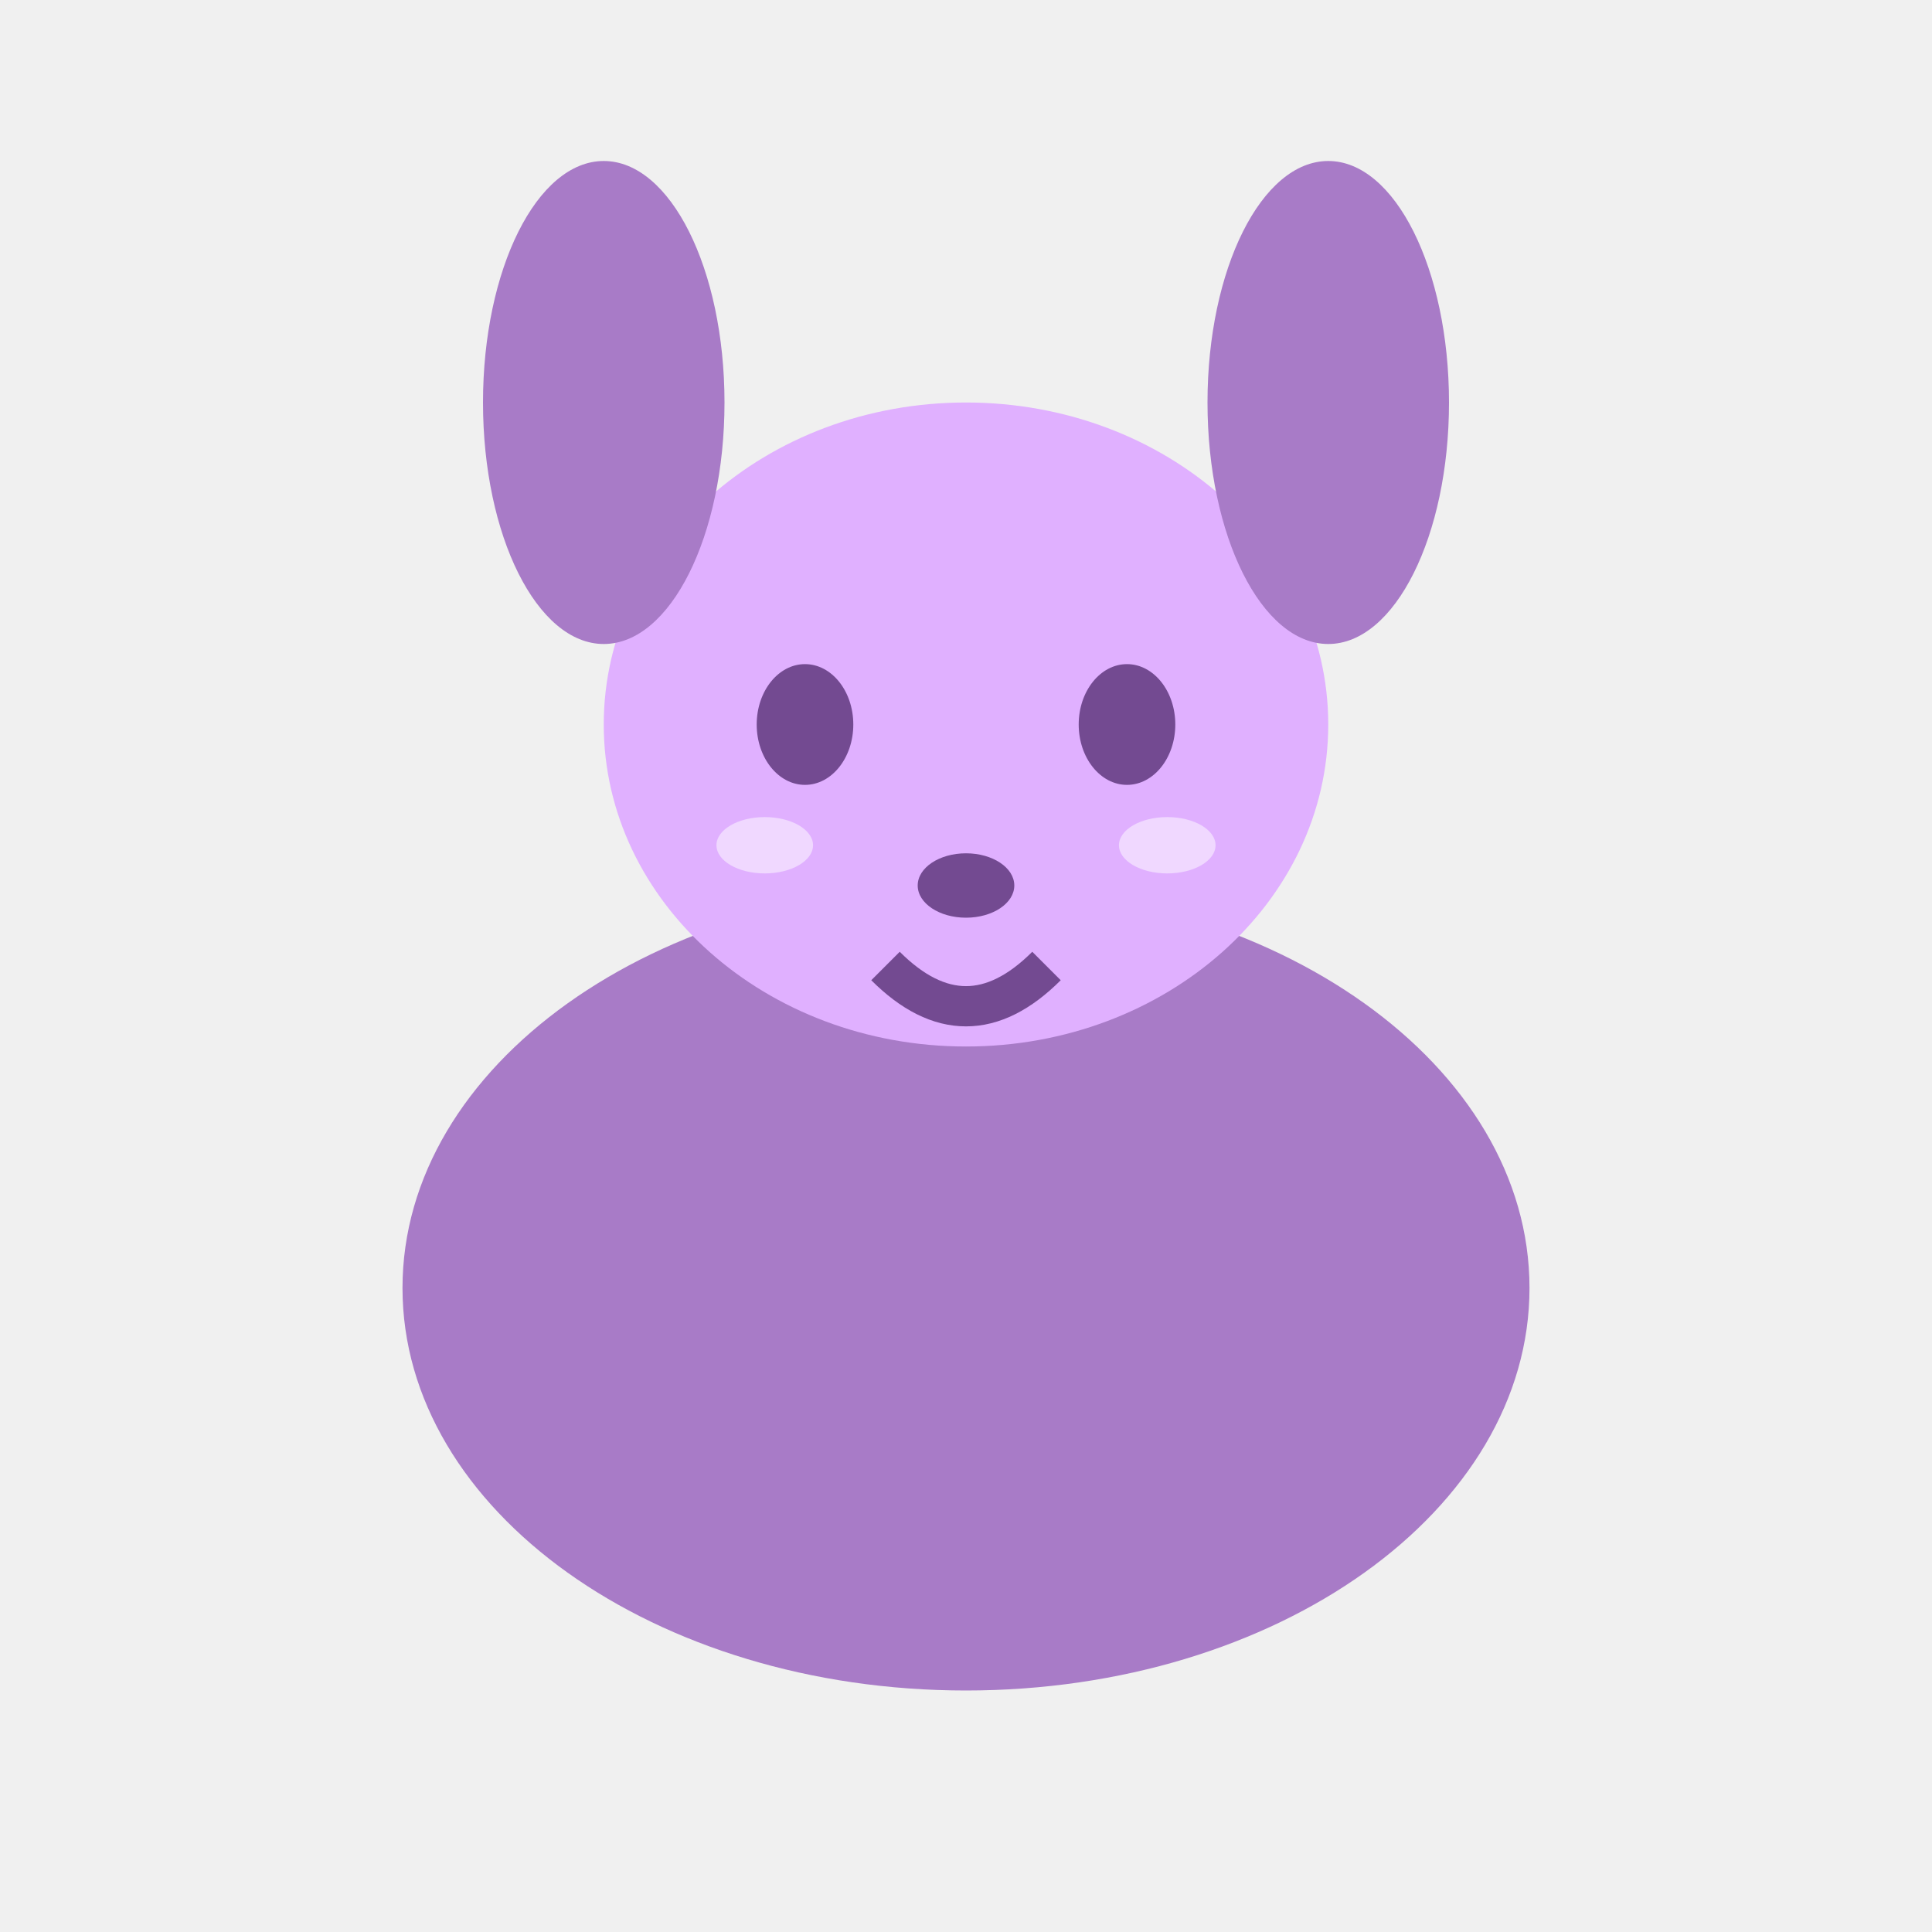
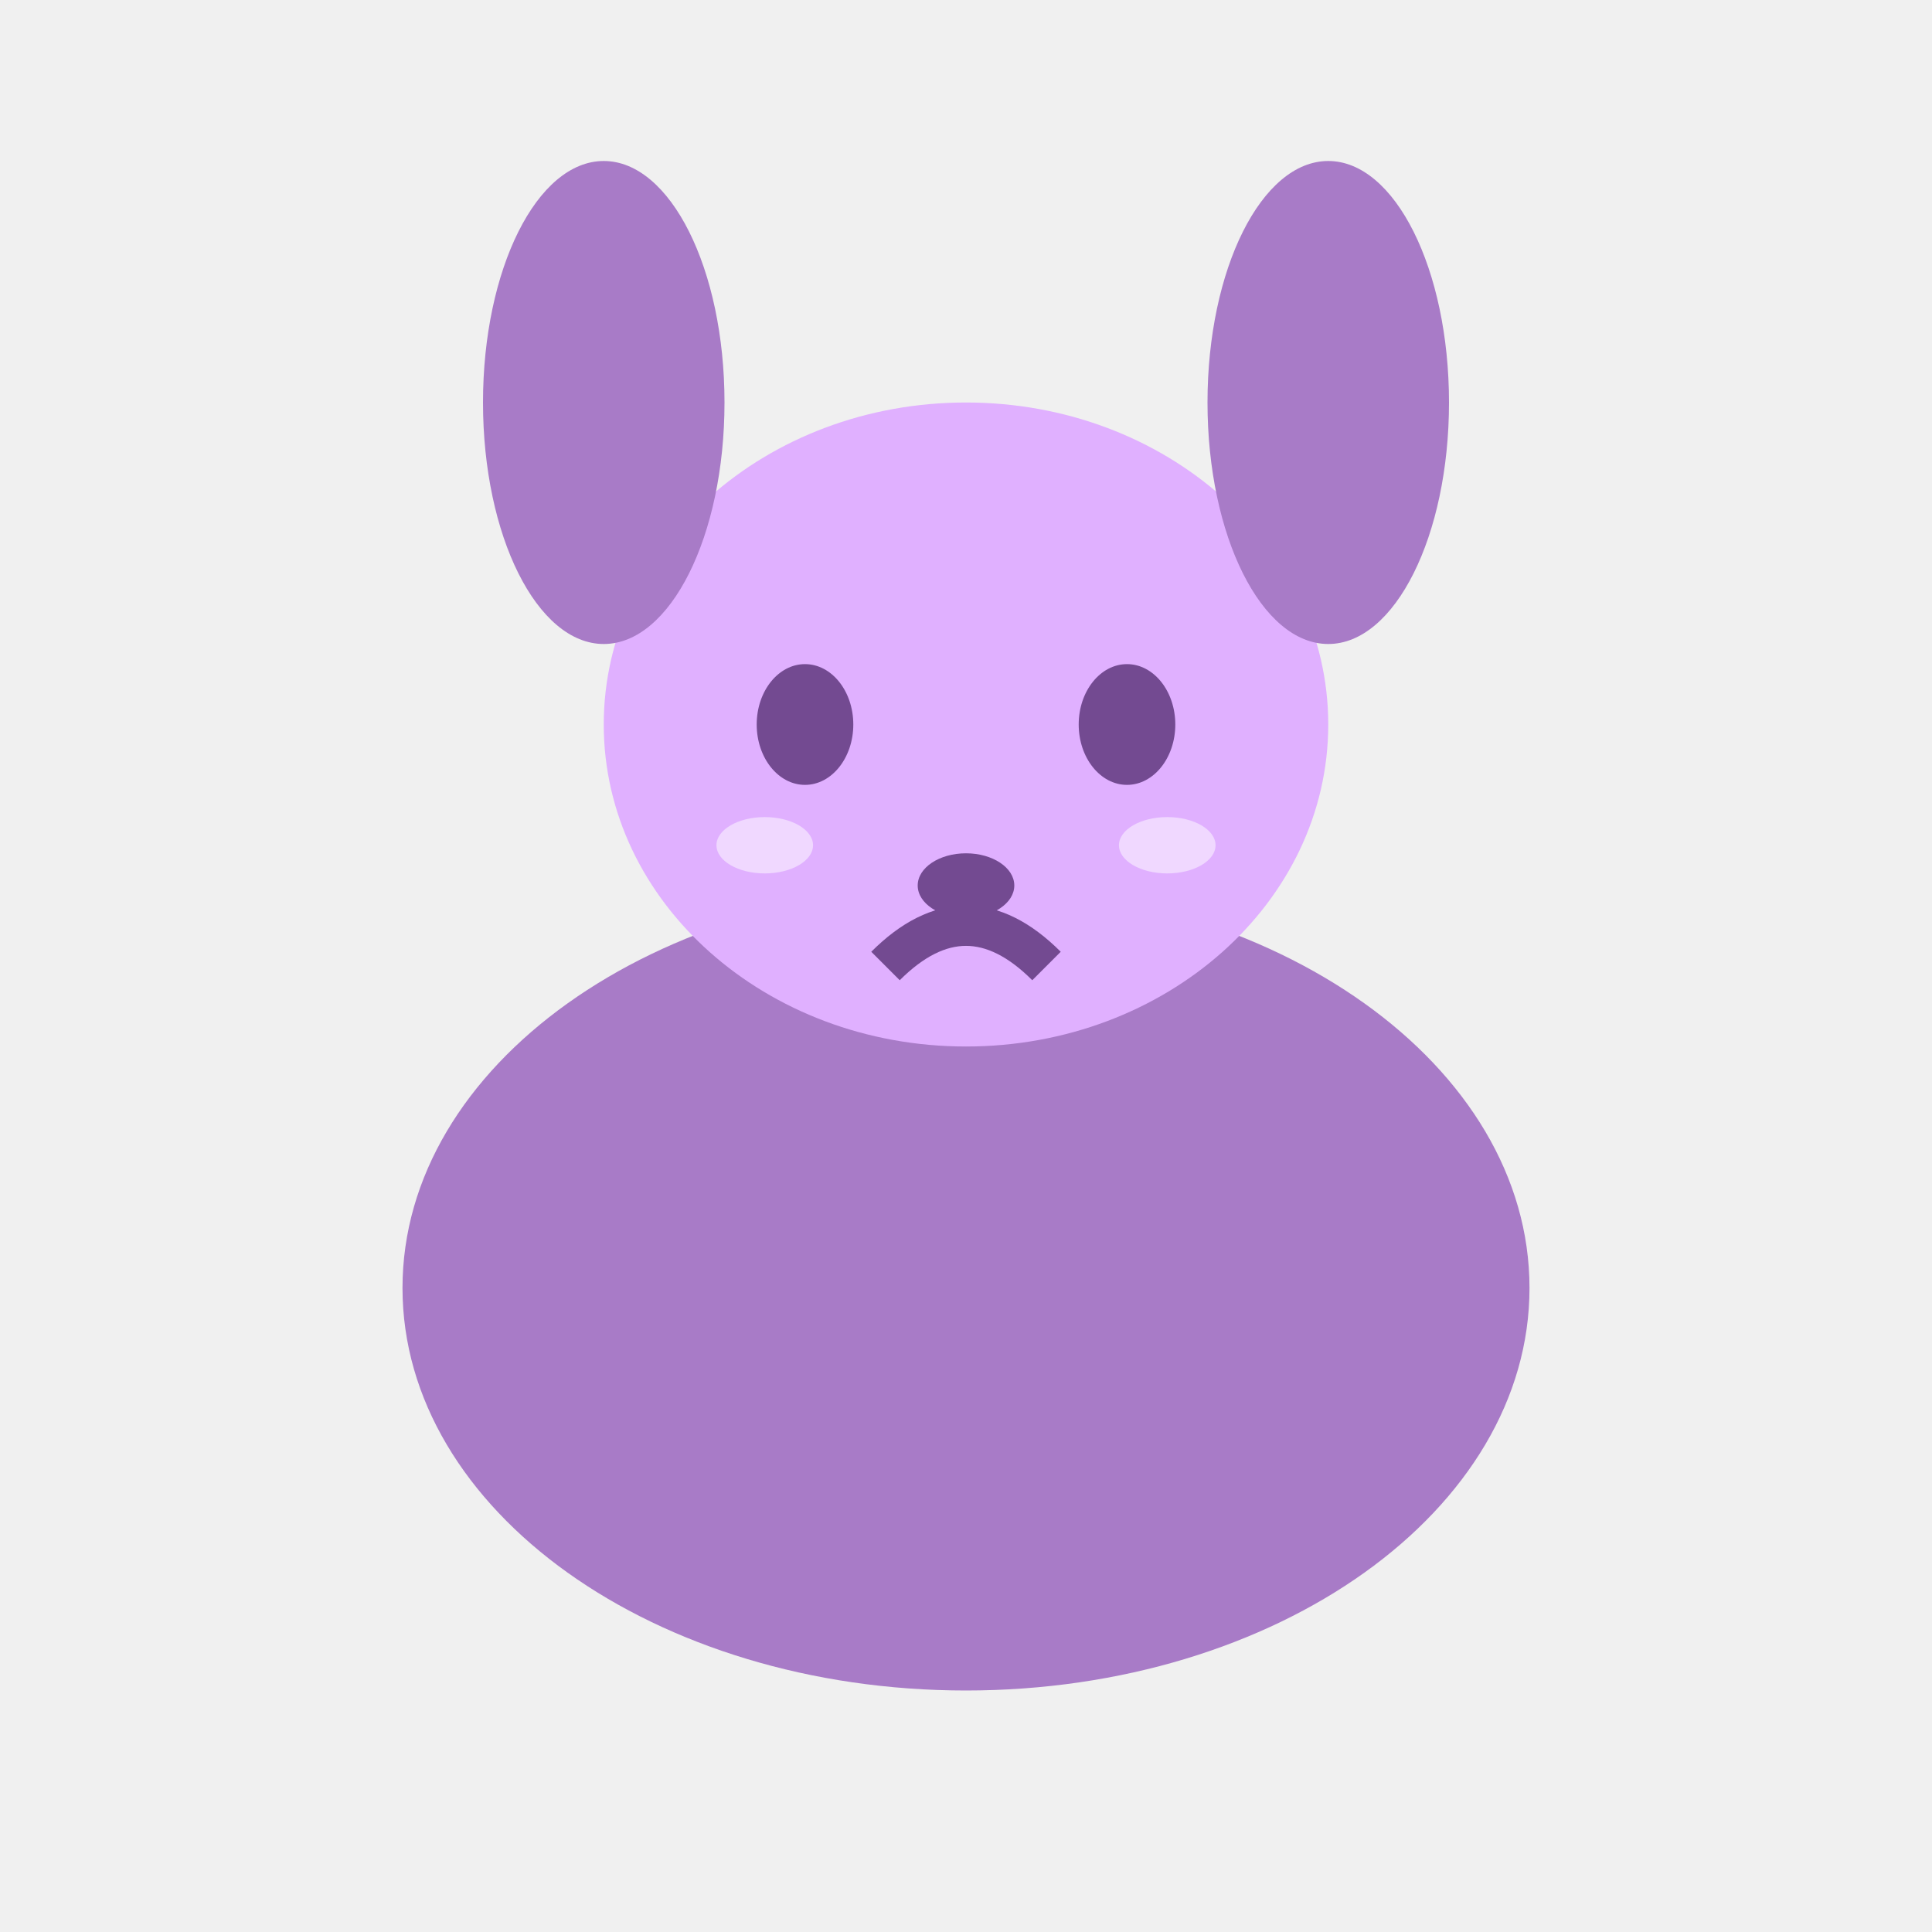
<svg xmlns="http://www.w3.org/2000/svg" width="48" height="48" viewBox="0 0 48 48">
  <g>
    <ellipse cx="24" cy="32" rx="14" ry="10" fill="#a87bc7" />
    <ellipse cx="24" cy="18" rx="9" ry="8" fill="#e0b0ff" />
    <ellipse cx="15" cy="10" rx="3" ry="6" fill="#a87bc7" />
    <ellipse cx="33" cy="10" rx="3" ry="6" fill="#a87bc7" />
    <ellipse cx="20" cy="18" rx="1.2" ry="1.5" fill="#734a91" />
    <ellipse cx="28" cy="18" rx="1.2" ry="1.5" fill="#734a91" />
    <ellipse cx="24" cy="22" rx="1.2" ry="0.8" fill="#734a91" />
-     <path d="M22 24 Q24 26 26 24" stroke="#734a91" stroke-width="1" fill="none" />
+     <path d="M22 24 Q24 22 26 24" stroke="#734a91" stroke-width="1" fill="none" />
    <ellipse cx="19" cy="21" rx="1.2" ry="0.7" fill="#fff" opacity=".5" />
    <ellipse cx="29" cy="21" rx="1.2" ry="0.7" fill="#fff" opacity=".5" />
  </g>
</svg>
